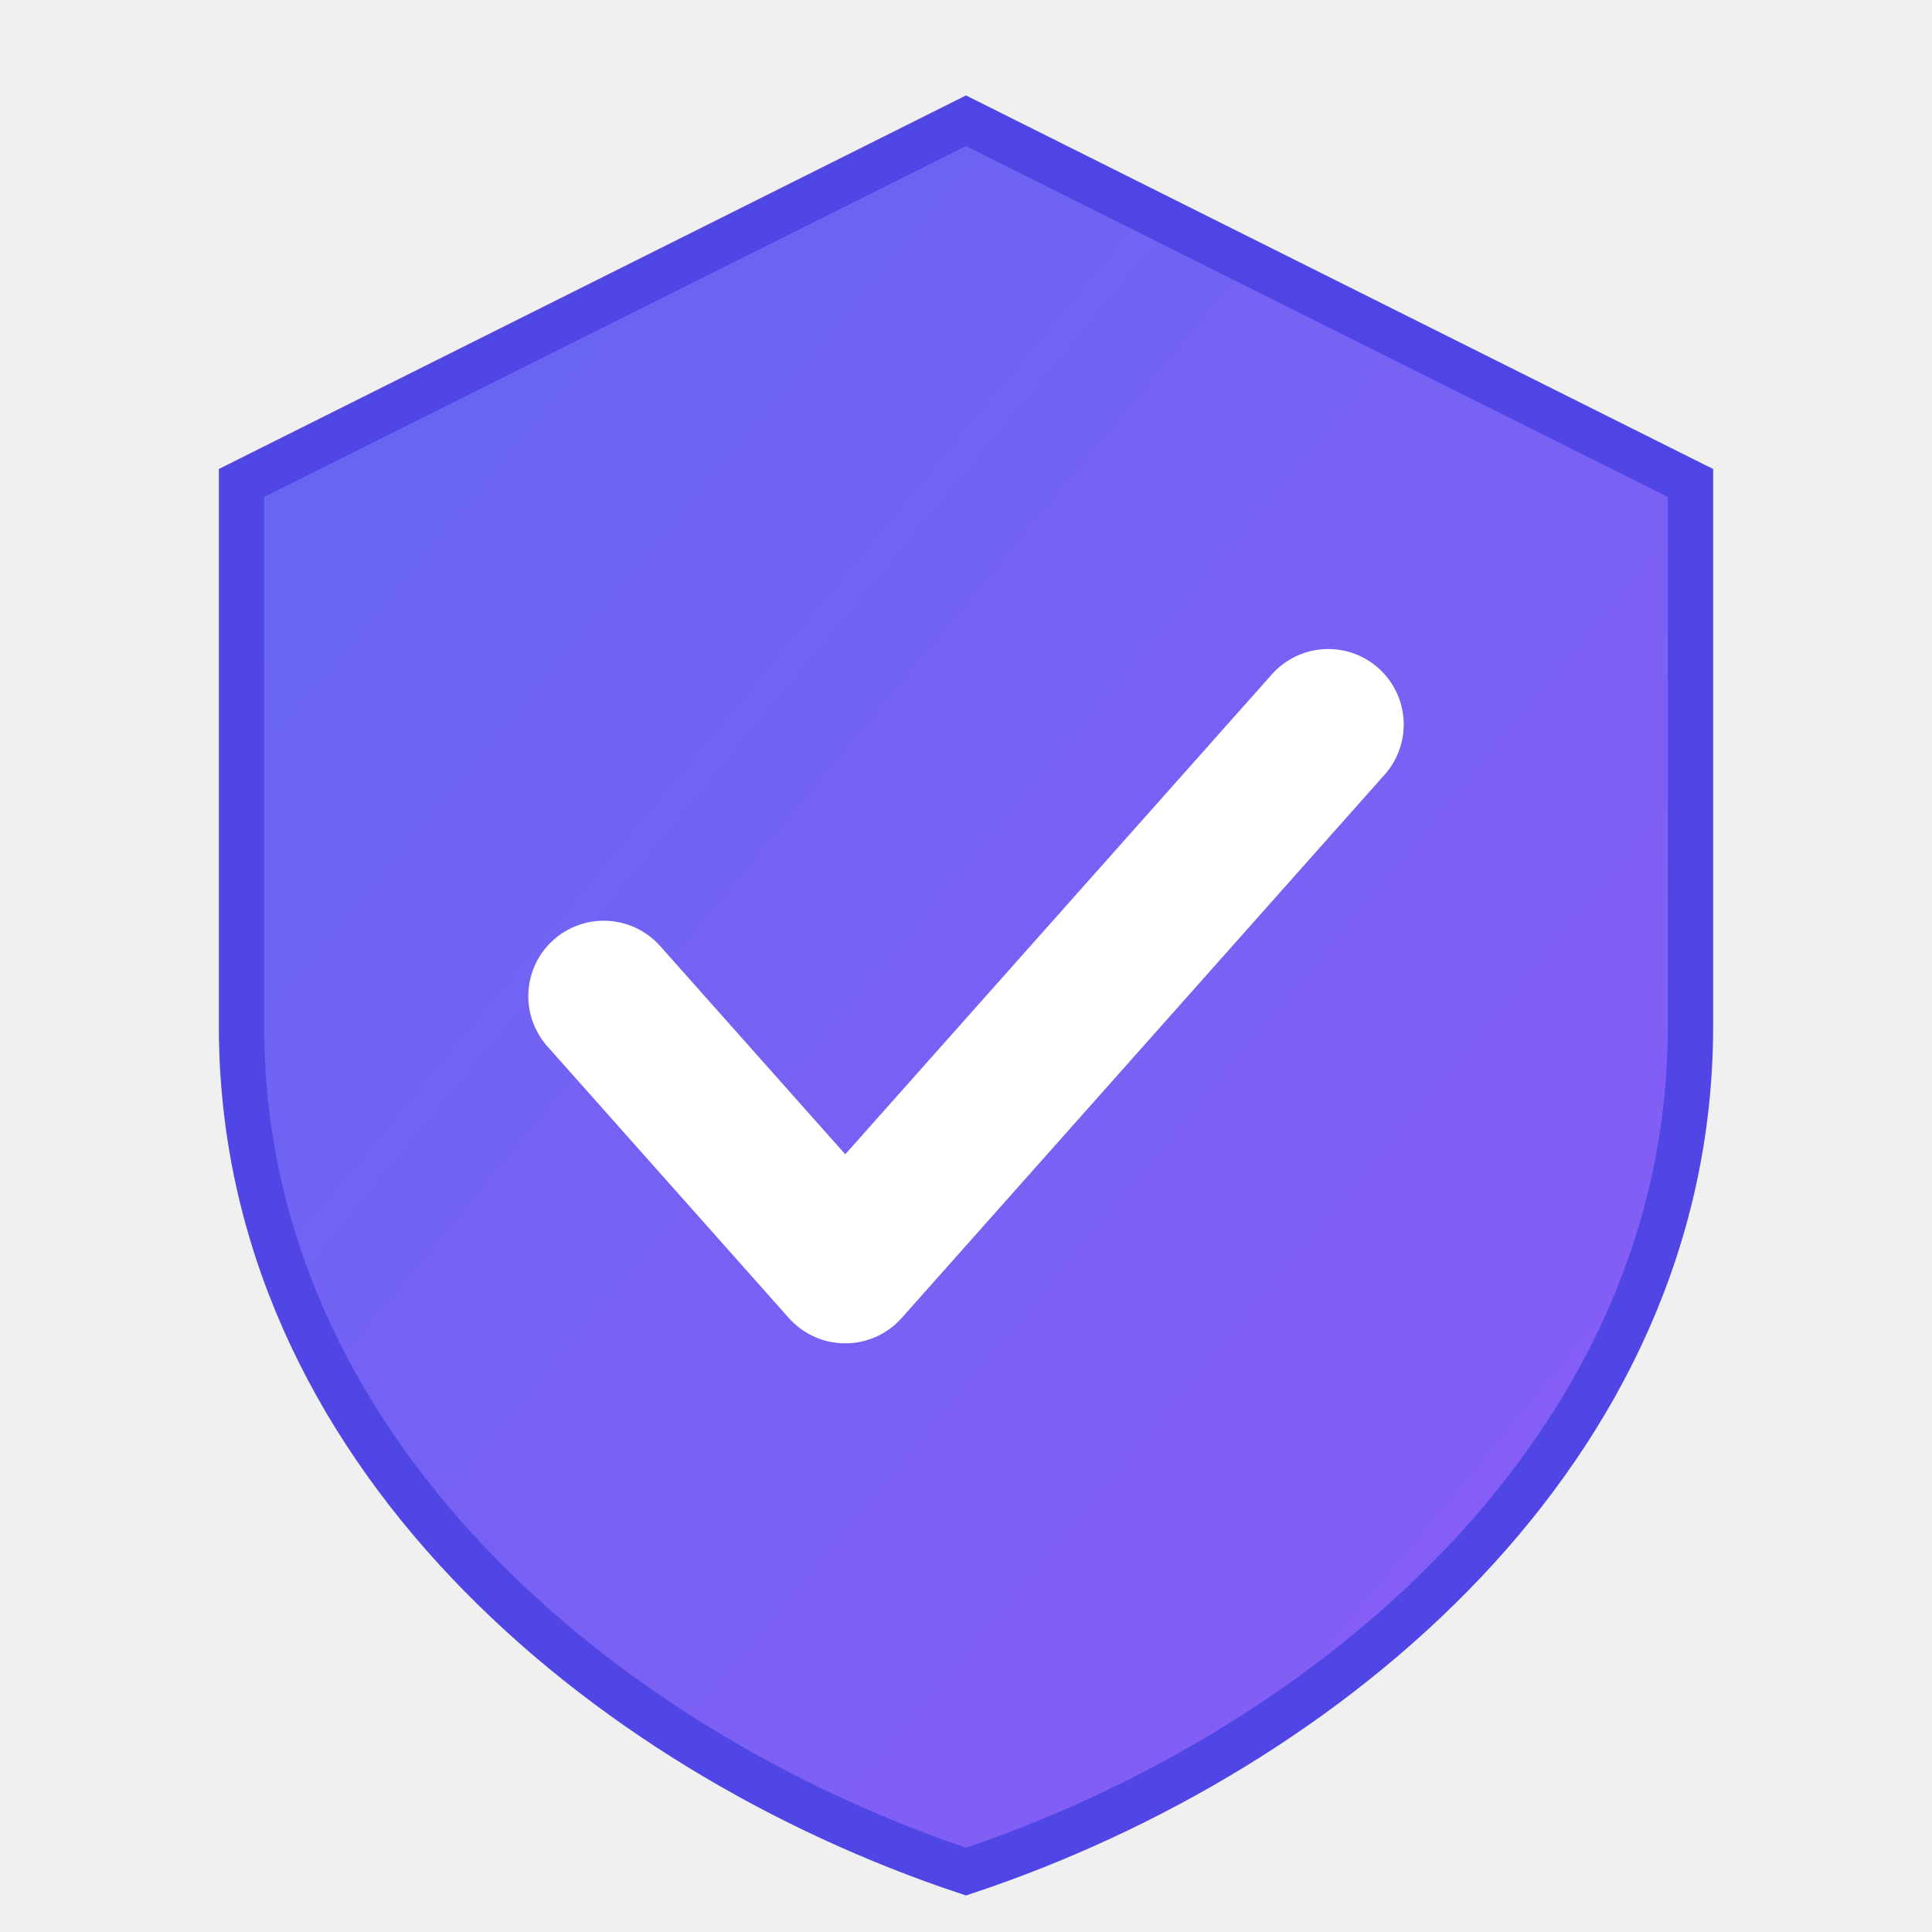
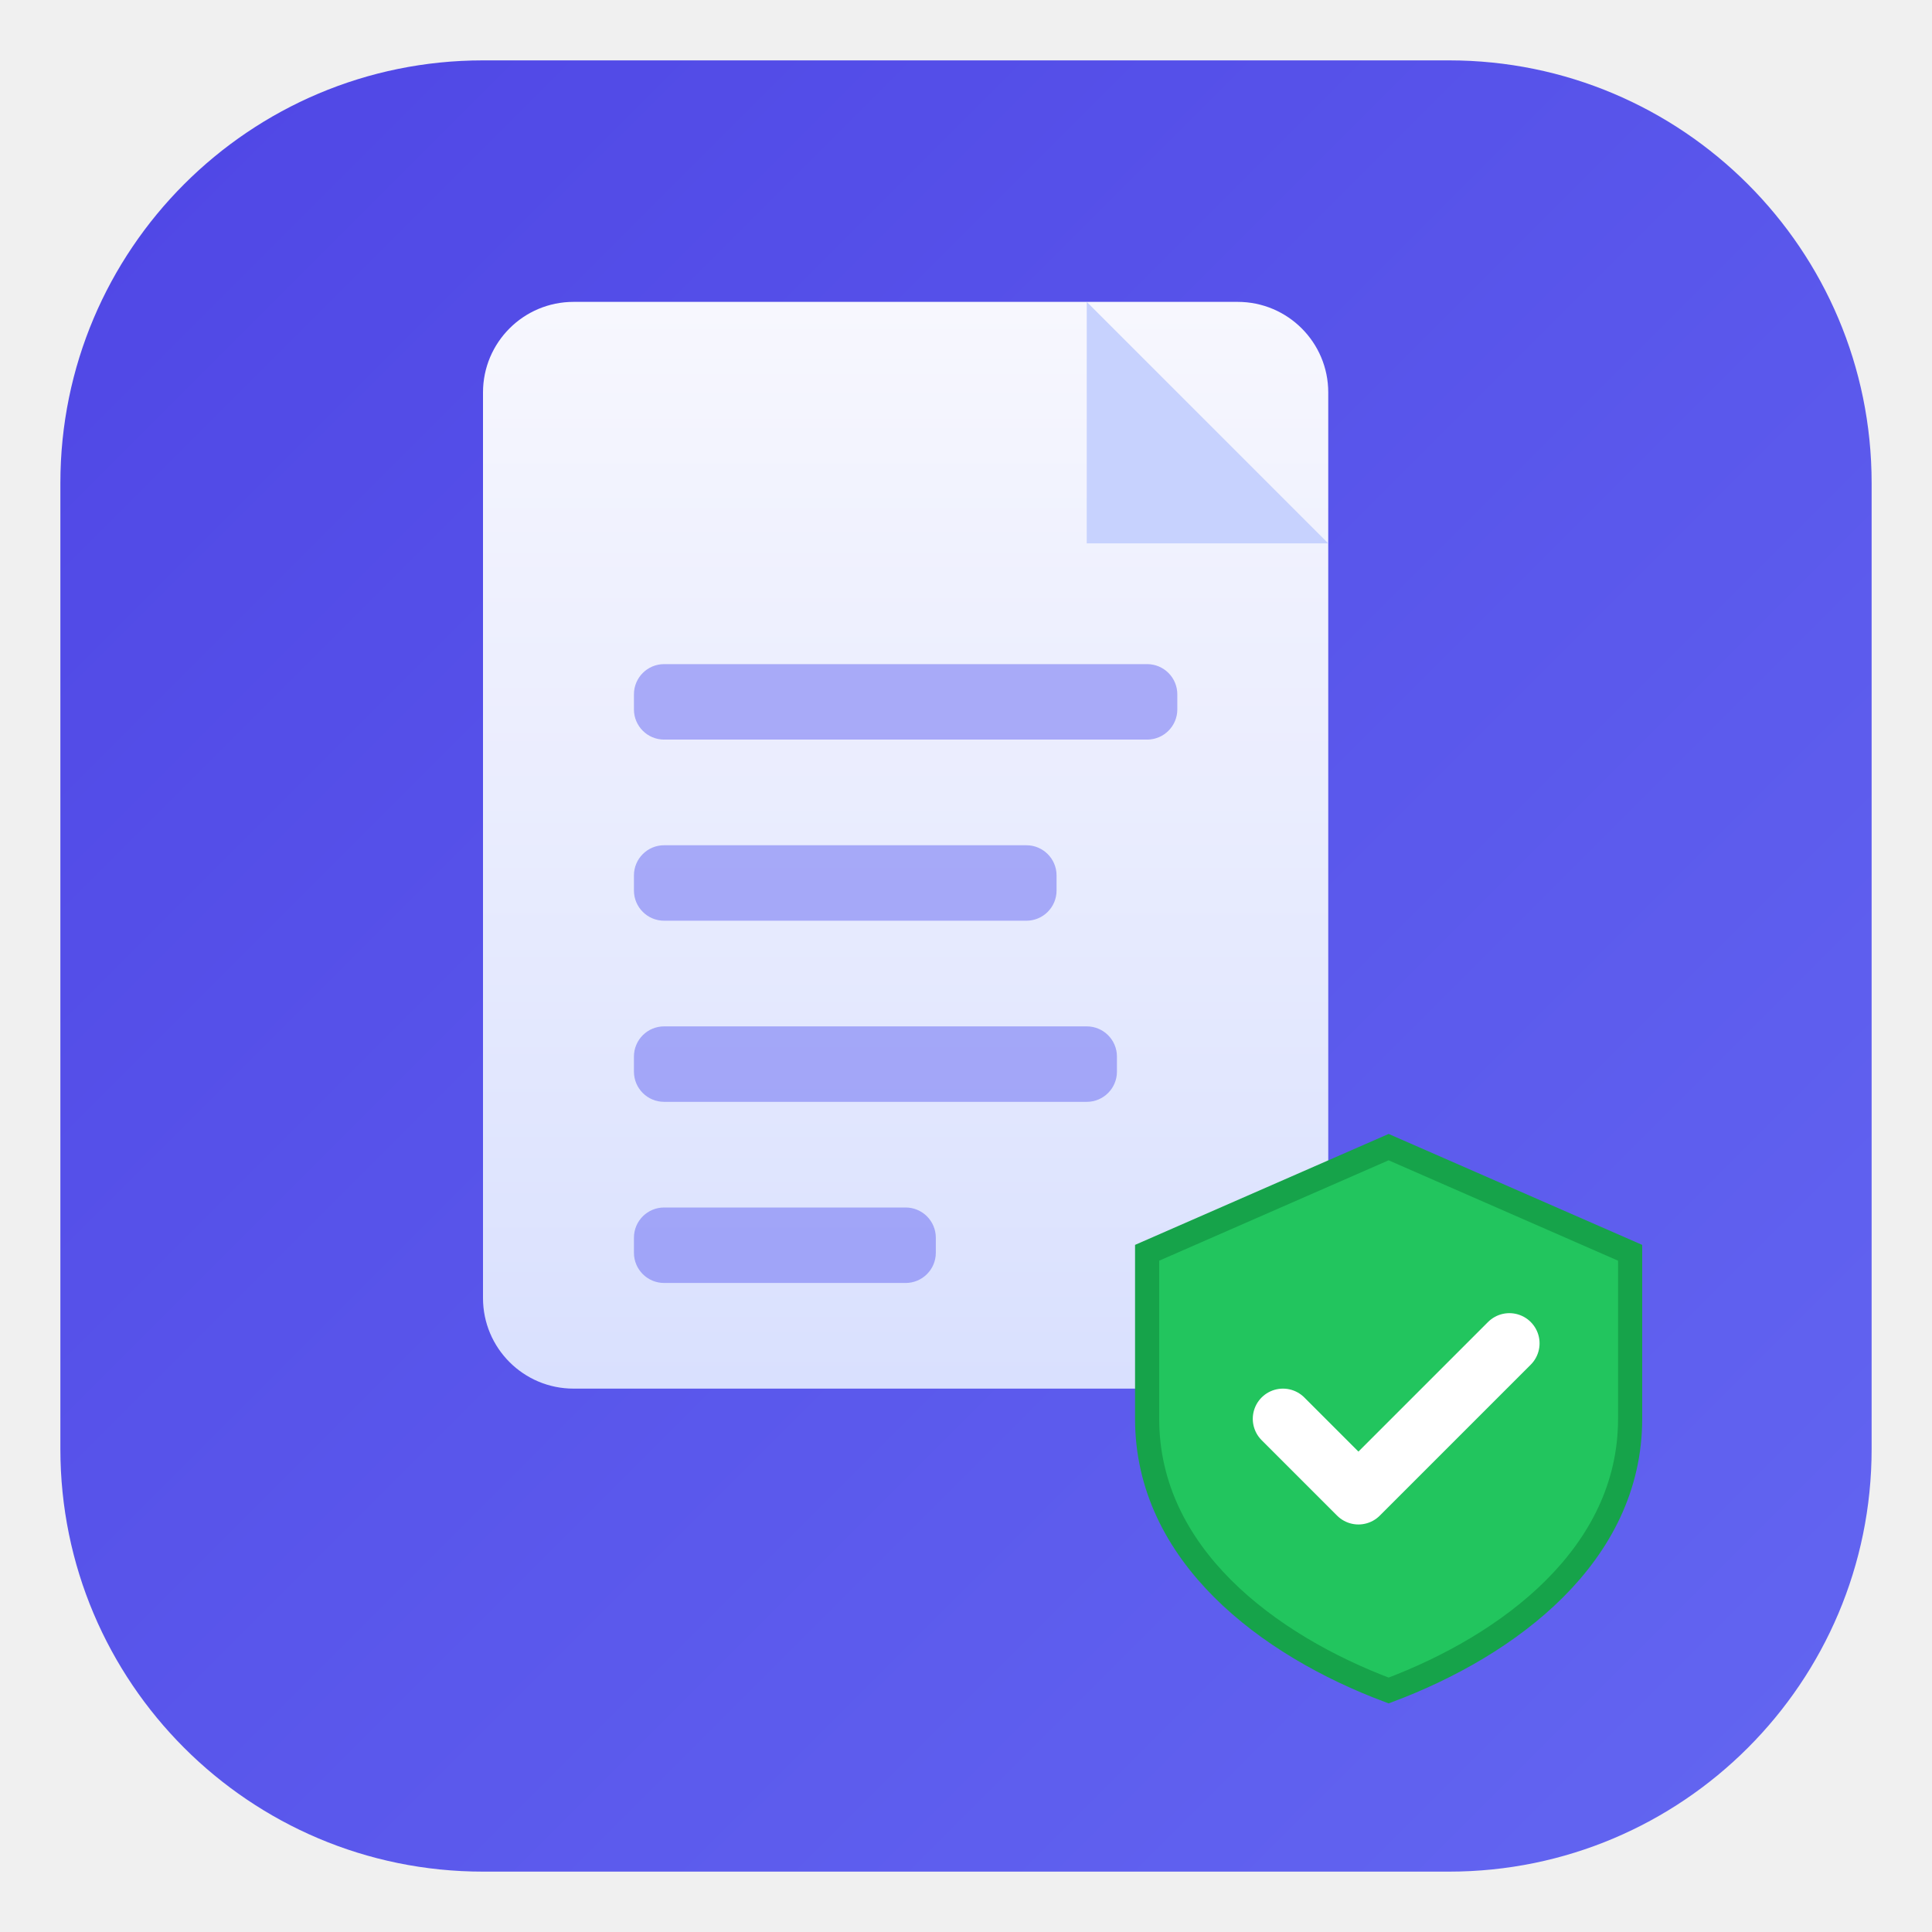
<svg xmlns="http://www.w3.org/2000/svg" viewBox="0 0 64 64">
  <defs>
-     <linearGradient id="g" x1="0%" y1="0%" x2="100%" y2="100%">
-       <stop offset="0%" stop-color="#6366f1" />
-       <stop offset="100%" stop-color="#8b5cf6" />
+     <linearGradient id="bg" x1="0%" y1="0%" x2="100%" y2="100%">
+       <stop offset="0%" stop-color="#4f46e5" />
+       <stop offset="100%" stop-color="#6366f1" />
+     </linearGradient>
+     <linearGradient id="doc" x1="0%" y1="0%" x2="0%" y2="100%">
+       <stop offset="0%" stop-color="#ffffff" />
+       <stop offset="100%" stop-color="#e0e7ff" />
    </linearGradient>
  </defs>
-   <path d="M32 4 L56 16 V34 C56 48 44 58 32 62 C20 58 8 48 8 34 V16 Z" fill="url(#g)" stroke="#4f46e5" stroke-width="1.5" />
-   <polyline points="20,33 28,42 44,24" fill="none" stroke="#ffffff" stroke-width="5" stroke-linecap="round" stroke-linejoin="round" />
+   <rect x="2" y="2" width="60" height="60" rx="14" fill="url(#bg)" />
+   <rect x="16" y="10" width="28" height="36" rx="3" fill="url(#doc)" opacity="0.95" />
+   <path d="M36 10 L44 18 L36 18 Z" fill="#c7d2fe" />
+   <rect x="21" y="22" width="18" height="2.5" rx="1" fill="#6366f1" opacity="0.5" />
+   <rect x="21" y="28" width="14" height="2.5" rx="1" fill="#6366f1" opacity="0.5" />
+   <rect x="21" y="34" width="16" height="2.5" rx="1" fill="#6366f1" opacity="0.5" />
+   <rect x="21" y="40" width="10" height="2.5" rx="1" fill="#6366f1" opacity="0.5" />
+   <g transform="translate(36,36)">
+     <path d="M10 2 L18 5.5 V11 C18 15.5 14 18.5 10 20 C6 18.5 2 15.5 2 11 V5.5 Z" fill="#22c55e" stroke="#16a34a" stroke-width="0.8" />
+     <polyline points="6.5,11 9,13.5 14,8.5" fill="none" stroke="#ffffff" stroke-width="2" stroke-linecap="round" stroke-linejoin="round" />
+   </g>
</svg>
